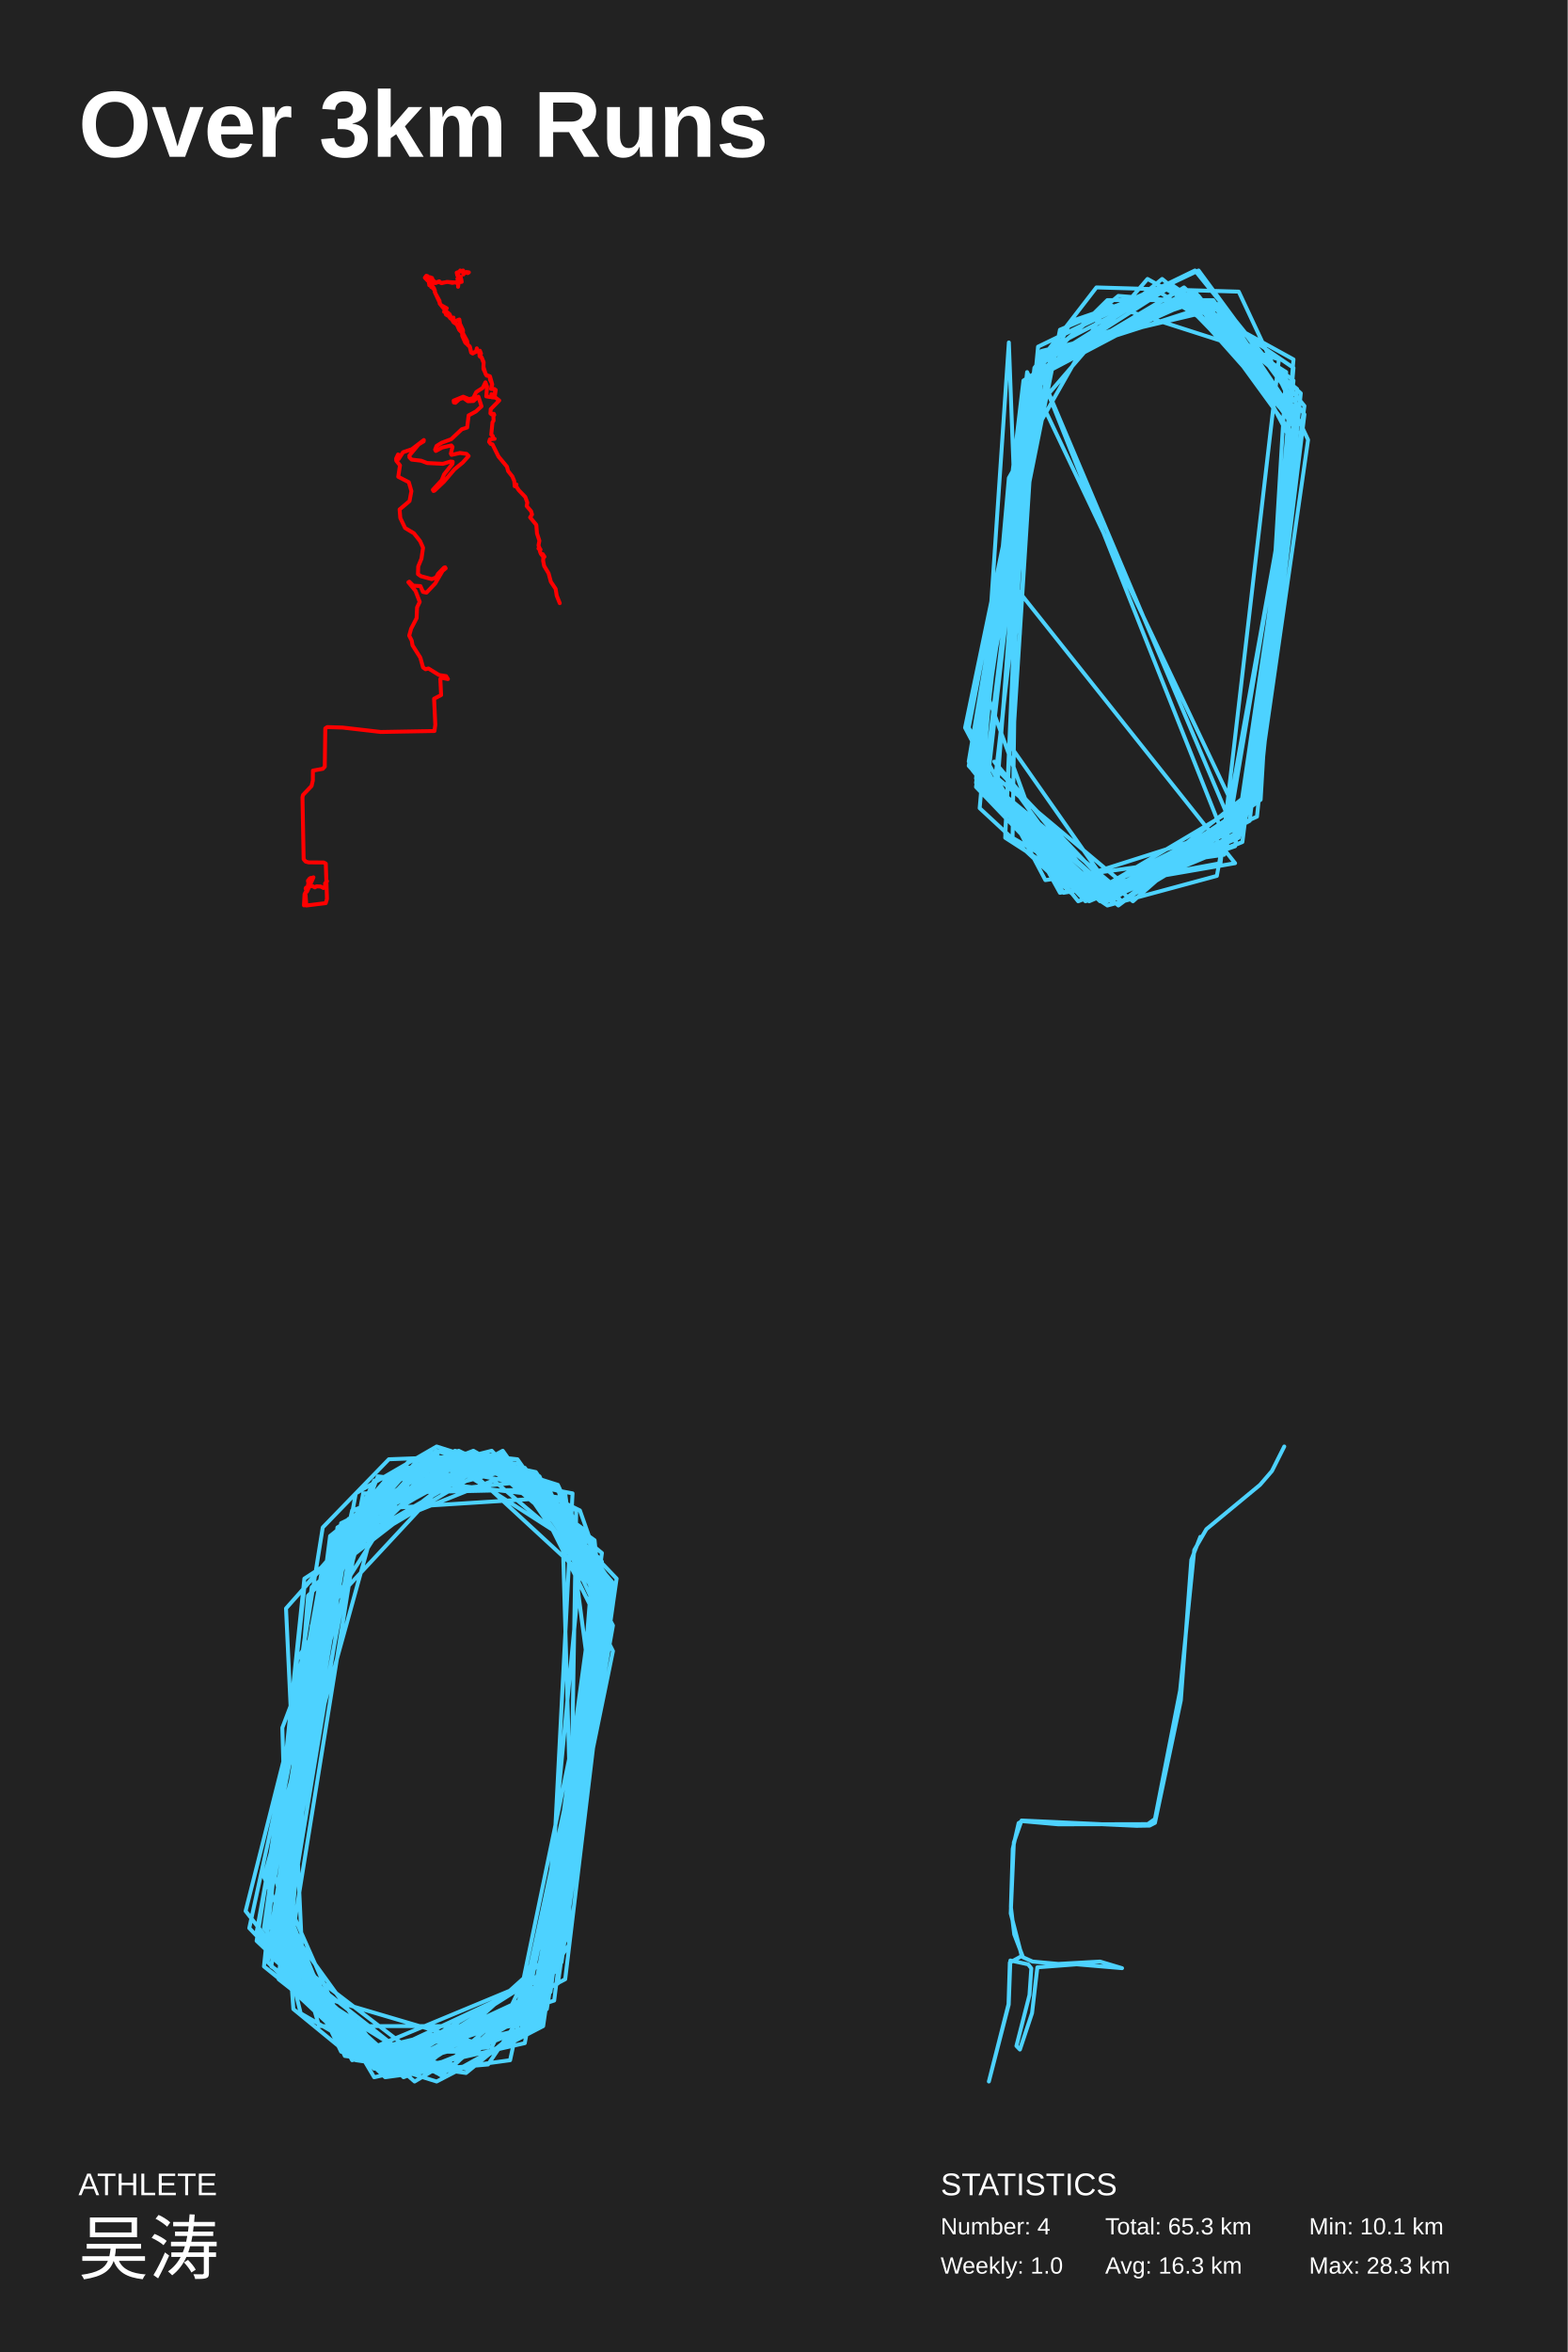
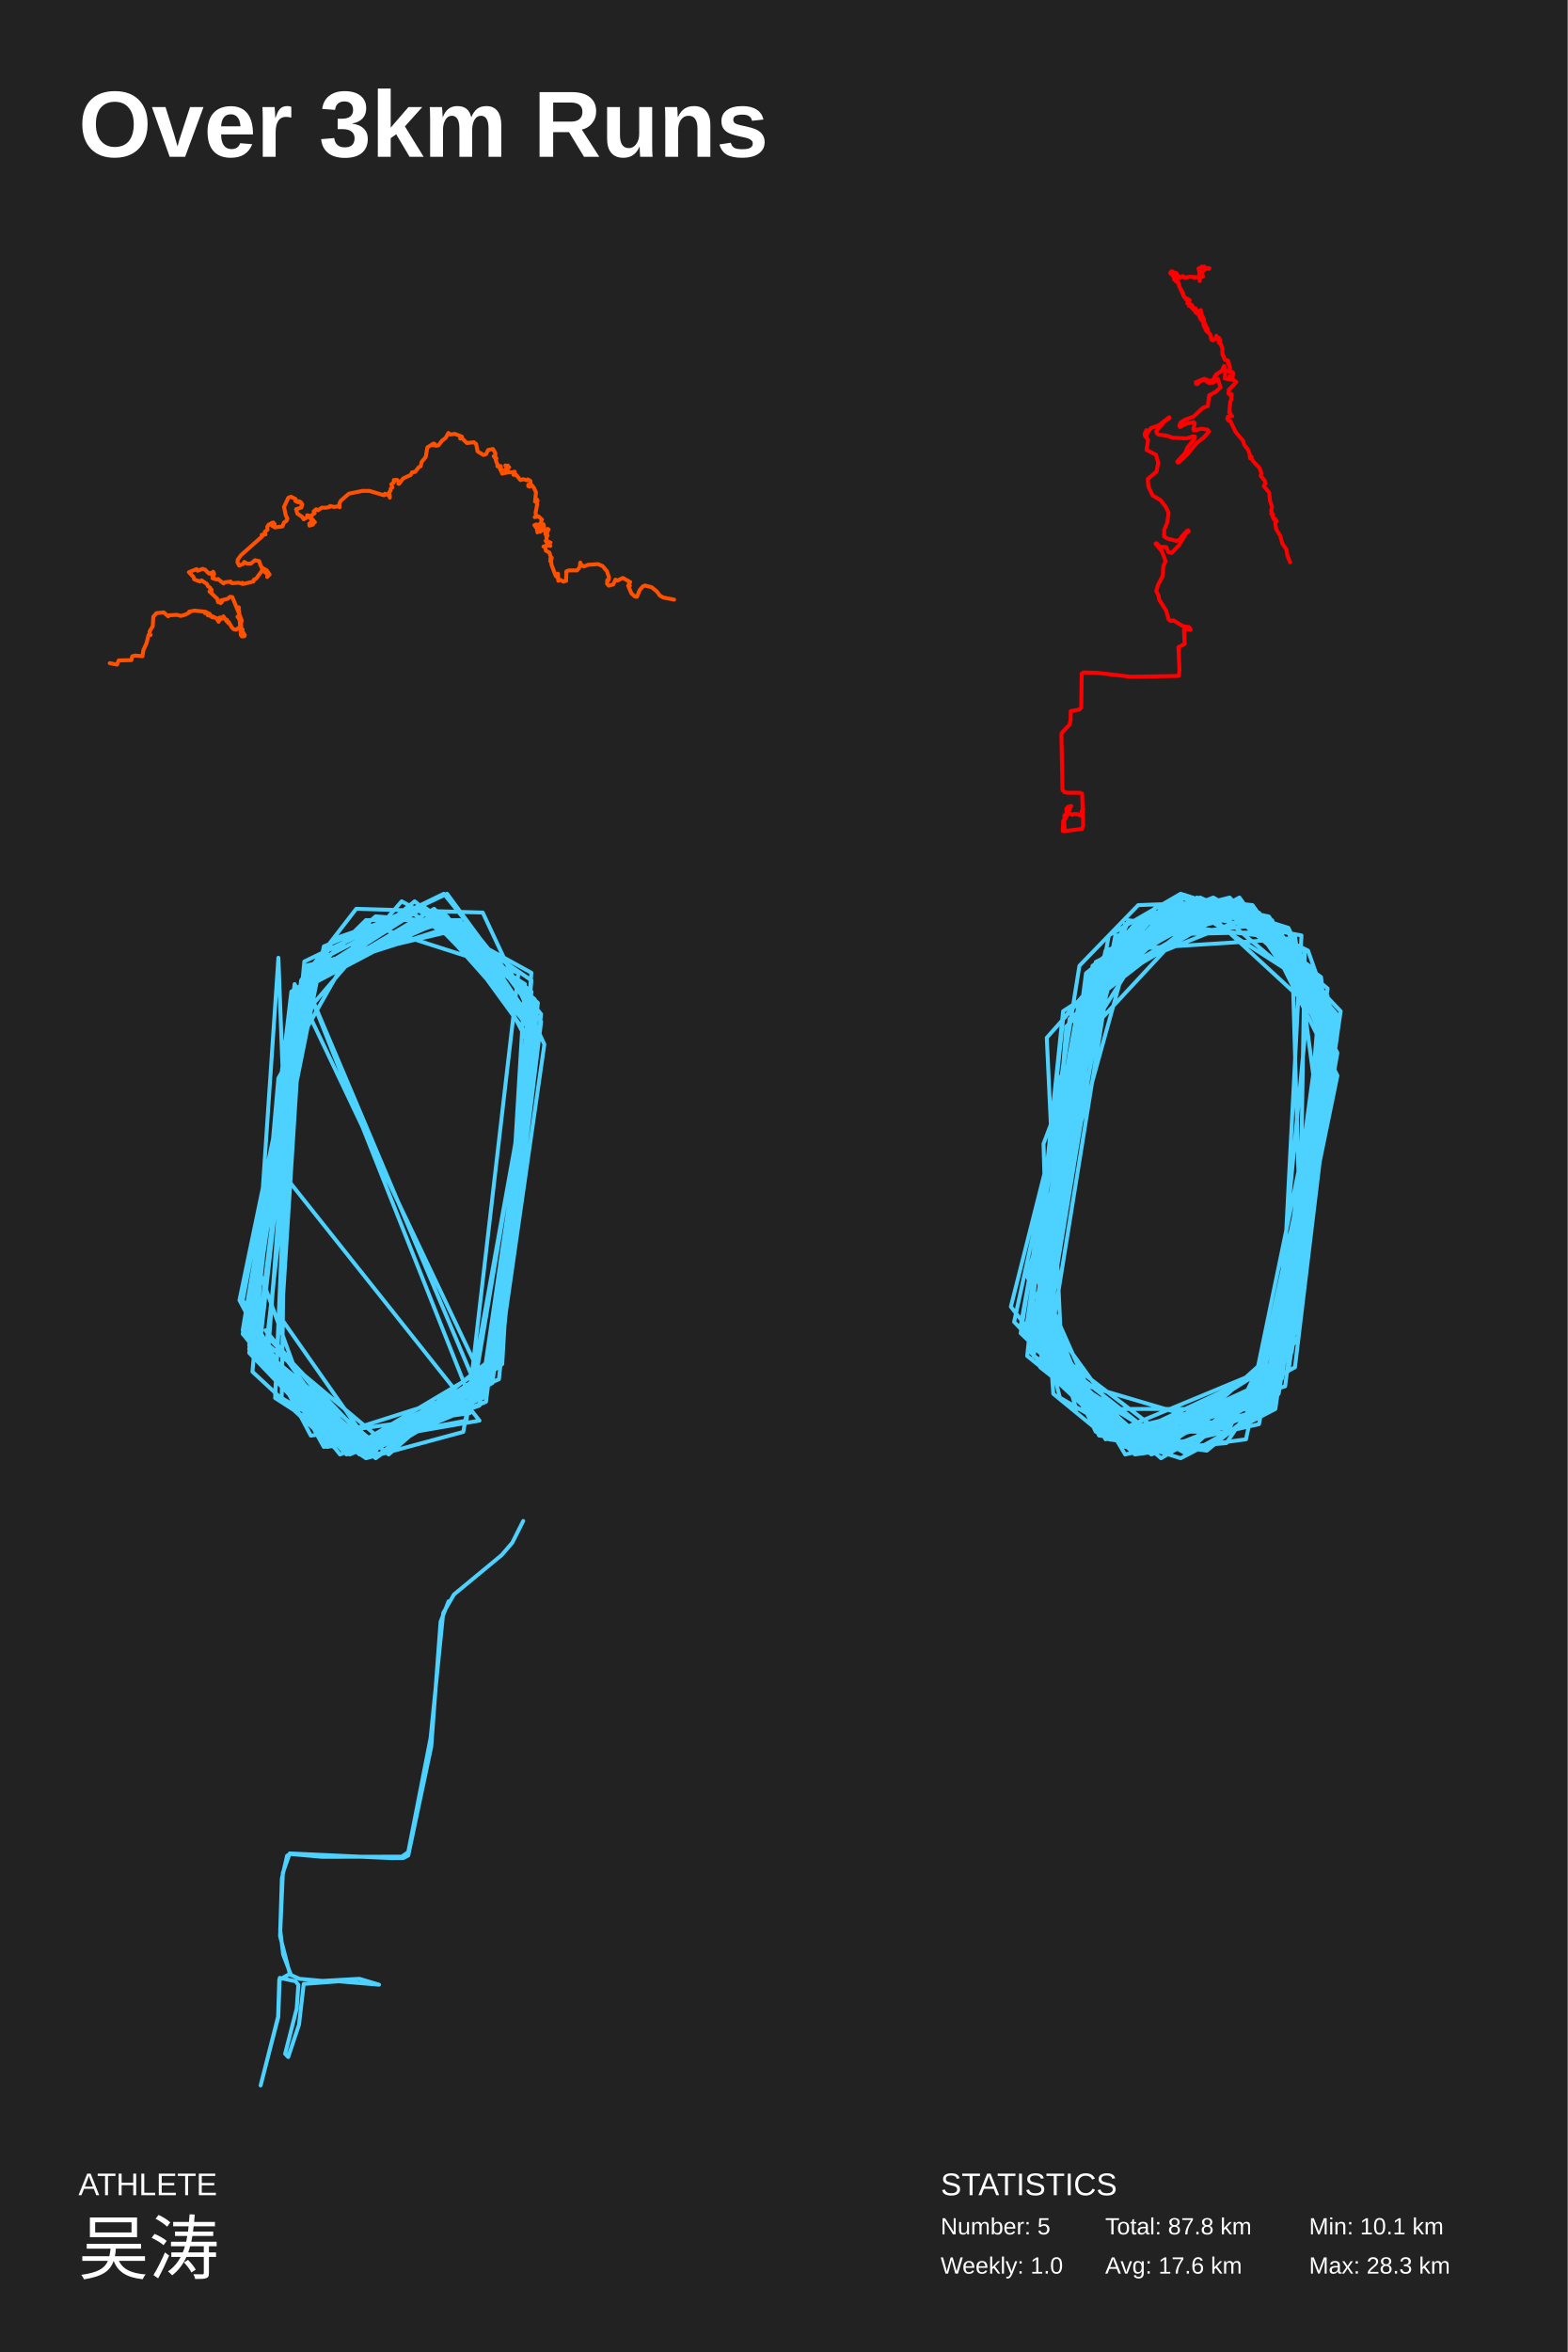
<svg xmlns="http://www.w3.org/2000/svg" baseProfile="full" height="300mm" version="1.1" viewBox="0,0,200,300" width="200mm">
  <defs />
  <rect fill="#222222" height="300" width="200" x="0" y="0" />
  <text fill="#FFFFFF" style="font-size:12px; font-family:Arial; font-weight:bold;" x="10" y="20">Over 3km Runs</text>
  <text fill="#FFFFFF" style="font-size:4px; font-family:Arial" x="10" y="280">ATHLETE</text>
  <text fill="#FFFFFF" style="font-size:9px; font-family:Arial" x="10" y="290">吴涛</text>
  <text fill="#FFFFFF" style="font-size:4px; font-family:Arial" x="120" y="280">STATISTICS</text>
-   <text fill="#FFFFFF" style="font-size:3px; font-family:Arial" x="120" y="285">Number: 4</text>
+   <text fill="#FFFFFF" style="font-size:3px; font-family:Arial" x="120" y="285">Number: 5</text>
  <text fill="#FFFFFF" style="font-size:3px; font-family:Arial" x="120" y="290">Weekly: 1.0</text>
-   <text fill="#FFFFFF" style="font-size:3px; font-family:Arial" x="141" y="285">Total: 65.3 km</text>
-   <text fill="#FFFFFF" style="font-size:3px; font-family:Arial" x="141" y="290">Avg: 16.3 km</text>
+   <text fill="#FFFFFF" style="font-size:3px; font-family:Arial" x="141" y="285">Total: 87.8 km</text>
+   <text fill="#FFFFFF" style="font-size:3px; font-family:Arial" x="141" y="290">Avg: 17.6 km</text>
  <text fill="#FFFFFF" style="font-size:3px; font-family:Arial" x="167" y="285">Min: 10.1 km</text>
  <text fill="#FFFFFF" style="font-size:3px; font-family:Arial" x="167" y="290">Max: 28.3 km</text>
-   <polyline fill="none" points="71.411,76.936 71.025,75.978 70.885,75.112 70.277,74.205 69.989,73.135 69.422,72.187 69.29,71.535 69.315,71.148 69.463,71.015 69.241,70.679 69.216,70.913 68.994,70.628 68.863,70.271 68.961,70.098 68.698,69.965 68.846,69.925 68.698,69.578 68.813,68.967 68.509,68.049 68.419,66.949 67.629,65.991 67.876,65.624 67.753,65.206 67.193,64.543 67.276,64.105 67.013,63.391 66.19,62.535 65.853,62.026 65.886,61.801 65.664,62.015 65.607,61.363 65.36,60.762 64.825,60.089 64.669,59.518 63.592,58.224 62.827,56.674 62.589,56.613 62.4,56.358 62.499,56.032 63.099,55.971 62.893,55.91 62.86,55.604 62.671,55.441 62.827,53.861 62.967,53.657 62.934,52.78 63.058,52.923 63,52.78 62.704,52.851 62.564,52.729 62.605,52.189 63.691,51.078 63.107,50.629 63.239,49.742 62.663,49.538 62.803,49.059 62.515,48.019 62.079,47.907 61.948,47.693 61.676,46.796 61.701,46.205 61.446,45.573 61.167,45.369 61.298,45.297 61.142,45.114 61.224,44.737 60.92,44.716 60.303,45.042 60.106,44.971 59.917,44.176 59.358,43.707 58.971,42.84 58.955,42.453 58.585,42.076 58.281,41.382 57.861,41.107 57.508,40.485 56.891,40.118 56.735,39.506 56.094,38.721 56.077,38.385 55.551,37.426 55.354,36.723 55.173,36.57 55.008,36.611 55.156,36.172 54.926,36.407 55.025,36.06 54.762,36.376 54.844,36.04 54.72,36.152 54.729,35.713 54.589,35.826 54.202,35.428 54.392,35.173 54.572,35.234 54.655,35.499 54.885,35.367 55.132,35.469 54.663,35.469 54.704,35.367 54.671,35.458 55.107,35.581 55.559,36.07 55.469,35.938 55.584,36.05 56.036,35.877 56.266,36.091 57.105,35.958 57.697,36.08 58.198,35.999 58.453,36.295 58.437,36.58 58.511,36.05 58.355,35.55 58.503,35.571 58.478,35.724 58.577,35.673 58.429,35.775 58.601,35.989 58.864,35.907 58.873,35.754 58.766,35.306 58.346,35.142 58.264,34.775 59.086,34.5 59.128,35.01 59.037,34.633 58.708,34.5 59.317,34.826 59.489,34.694 59.818,34.735 59.678,34.836 58.823,34.582 58.527,34.694 58.396,35.142 58.782,35.377 58.906,35.948 58.231,36.04 57.023,35.958 56.324,36.121 55.978,35.948 55.551,36.111 54.959,35.591 54.63,35.489 54.466,35.204 54.367,35.356 54.91,36.335 55.156,36.244 55.181,36.702 55.477,37.039 55.452,37.222 56.233,38.895 56.998,39.323 56.653,39.771 57.047,39.812 57.352,40.067 57.458,40.291 57.36,40.485 57.491,40.638 57.853,40.505 57.796,40.873 57.935,41.005 58.601,40.75 58.684,41.301 59.07,42.127 59.054,42.494 59.588,43.483 59.687,44.013 59.95,44.237 60.131,44.991 60.303,45.093 60.723,44.869 60.83,44.431 60.83,44.818 61.249,44.798 61.364,45.104 61.224,45.481 61.421,45.552 61.693,46.276 61.676,47.061 62.046,47.846 62.499,47.989 62.507,48.407 62.77,48.937 62.647,49.61 63.082,49.62 63.189,49.773 63.025,50.711 62.696,50.272 63,50.537 62.712,50.649 62.967,50.7 62.745,50.68 62.671,50.527 62.515,50.639 62.038,50.558 62.137,49.324 61.931,48.764 61.594,49.467 60.756,50.007 60.377,50.772 59.859,50.915 59.095,50.599 57.878,51.098 57.902,51.333 58.092,51.373 58.61,50.915 59.103,50.751 59.703,51.18 60.394,51.149 61.035,50.599 61.43,51.832 60.714,52.484 59.785,52.984 59.596,54.533 58.914,54.748 57.565,56.022 56.357,56.47 55.699,56.878 55.51,57.347 55.6,57.52 56.406,57.082 57.574,56.817 57.73,57 57.516,57.857 57.606,58.02 58.692,57.775 59.53,57.897 59.785,58.162 59.045,58.988 57.976,59.865 56.636,61.445 55.436,62.576 55.304,62.627 55.222,62.474 56.357,61.241 56.653,60.507 57.722,59.161 57.754,58.896 57.475,58.866 56.505,59.161 54.498,59.059 53.726,58.764 52.509,58.621 52.237,58.336 52.229,58.101 53.413,56.684 54.046,56.297 54.071,56.124 52.55,57.296 51.415,57.683 50.856,58.55 50.757,58.417 50.897,58.05 50.782,57.969 50.535,58.489 50.552,58.764 51.029,59.355 50.807,60.813 52.155,61.506 52.484,62.637 52.246,63.911 50.979,64.981 51.07,66.072 51.678,67.346 52.805,68.019 53.594,69.018 53.972,69.864 53.767,71.26 53.356,72.248 53.323,73.227 53.693,73.492 55.082,73.869 55.633,73.655 55.88,73.196 56.636,72.411 56.784,72.361 56.858,72.493 56.464,72.809 55.518,74.429 54.408,75.591 53.964,75.499 53.635,74.756 52.731,74.705 52.221,74.195 52.098,74.266 53.002,75.357 53.545,76.773 53.208,77.477 53.15,78.842 52.451,80.187 52.204,81.074 52.525,81.716 52.632,82.317 53.627,83.886 53.972,85.13 54.293,85.364 54.655,85.262 56.011,86.098 56.908,86.24 57.146,86.617 56.39,86.464 56.176,86.607 56.274,88.655 55.378,89.124 55.534,92.435 55.428,93.24 48.57,93.363 43.719,92.802 41.746,92.741 41.499,92.904 41.433,97.784 41.179,98.06 39.921,98.294 39.912,99.547 39.748,100.25 38.654,101.401 38.589,101.697 38.737,109.592 38.991,109.897 39.378,109.999 41.302,110.01 41.565,110.162 41.713,114.655 41.557,115.194 39.074,115.5 38.967,115.368 38.983,114.135 39.074,115.439 38.778,115.48 38.852,114.064 39.057,113.666 39.156,113.738 39.945,112.006 39.723,112.139 39.6,111.996 39.937,111.955 39.485,112.077 39.534,112.189 39.986,111.904 39.518,112.077 39.551,112.251 39.296,112.312 39.296,112.444 39.542,112.24 39.444,112.118 39.205,113.361 38.991,113.351 39.041,113.218 39.164,113.269 39.427,113.035 39.904,113.035 40.175,113.188 40.373,113.055 40.915,113.076 41.269,113.269 41.475,113.076 41.475,112.678 41.721,112.393" stroke="#ff0000" stroke-linecap="round" stroke-linejoin="round" stroke-width="0.5" />
-   <polyline fill="none" points="126.844,97.14 138.948,113.88 160.363,104.16 165.949,50.16 151.052,36.66 131.5,48.54 127.31,98.22 142.207,113.88 160.363,102 166.414,52.86 152.914,34.5 132.431,44.22 127.31,97.68 140.345,113.34 159.431,103.62 166.414,51.78 152.449,34.5 132.431,44.22 129.172,95.52 141.276,112.8 160.363,101.46 166.88,56.1 158.035,37.2 139.879,36.66 131.965,46.92 130.103,80.94 128.706,43.68 124.982,98.76 144.534,114.96 159.897,101.46 165.483,49.62 148.259,35.58 131.034,49.62 127.31,99.3 144.069,113.34 160.363,100.38 165.018,45.84 146.397,35.58 131.034,53.4 128.241,106.32 143.138,114.96 157.569,106.32 132.896,48 126.844,100.38 143.138,114.96 160.363,102 165.018,46.92 149.19,36.12 135.224,42.06 125.913,88.5 134.758,112.8 158.5,105.24 165.483,53.4 155.707,38.82 142.672,37.74 132.431,46.38 125.913,98.76 139.879,114.42 158.5,105.24 131.034,47.46 124.982,99.84 141.741,114.96 159.431,102.54 165.018,48.54 149.19,36.12 131.965,46.92 125.913,100.38 143.138,114.96 159.431,103.08 165.483,53.4 149.19,36.66 136.62,40.98 130.569,53.4 128.241,106.86 140.81,114.96 156.638,107.94 132.431,46.92 124.517,99.84 141.276,114.96 158.966,104.16 165.483,52.32 149.19,36.66 130.569,48.54 124.517,99.3 142.672,115.5 160.828,102 164.087,47.46 147.793,37.2 134.293,44.22 124.051,96.06 135.689,113.88 157.569,110.1 129.637,75 129.172,107.4 141.276,115.5 155.242,111.72 165.483,55.02 153.38,38.28 132.431,45.3 124.517,98.22 140.345,114.96 159.431,104.7 165.483,54.48 150.121,37.2 131.965,48 125.448,100.92 140.345,114.96 158.5,107.4 165.018,53.94 151.983,37.74 131.5,48.54 124.517,100.38 138.483,114.96 158.5,106.32 165.483,53.94 154.776,38.28 141.276,38.28 131.965,47.46 124.051,98.22 138.483,114.96 158.5,107.4 165.018,55.56 152.449,38.28 131.965,47.46 123.586,97.14 138.948,114.96 158.5,104.16 165.483,53.94 152.449,37.2 131.5,48 124.051,98.22 137.551,114.96 158.035,106.86 165.483,53.94 152.914,37.74 131.5,48 124.051,97.68 138.483,114.96 158.035,106.32 165.483,52.32 150.586,37.74 131.965,47.46 124.517,99.3 138.948,114.96 158.035,106.86 165.483,57.72 155.707,38.82 133.362,45.3 123.586,97.68 138.948,114.42 157.569,107.94 165.483,53.94 154.776,38.82 132.896,45.84 123.12,92.82 133.362,112.26 156.173,109.02 165.018,56.64 155.707,39.36 132.896,44.76 123.586,92.82 135.224,113.88 155.707,110.1 163.156,45.84 141.276,38.82 128.706,60.96 124.982,103.08 136.62,113.88" stroke="#4dd2ff" stroke-linecap="round" stroke-linejoin="round" stroke-width="0.5" />
-   <polyline fill="none" points="36.957,253.54 49.142,264.956 65.076,262.782 77.73,204.071 67.888,187.762 56.64,186.675 41.643,199.178 34.613,250.822 55.703,264.413 71.169,250.822 77.73,205.701 65.076,187.218 53.828,186.675 41.643,199.722 36.488,252.453 56.64,264.956 67.419,258.977 77.73,207.876 70.7,191.024 44.924,192.654 34.145,240.493 43.987,262.238 59.452,264.413 68.825,256.802 76.792,198.091 62.264,186.131 44.455,193.742 34.145,249.191 52.891,265.5 69.294,255.715 77.261,204.614 69.763,189.393 58.046,186.131 42.581,197.003 34.613,245.93 47.736,263.869 69.763,256.258 77.73,207.332 68.825,188.305 52.422,186.131 43.987,194.829 35.082,248.648 51.485,264.956 66.482,258.977 77.261,207.876 71.169,189.936 61.796,186.131 45.861,193.742 36.488,251.909 49.142,263.869 68.825,258.433 77.73,201.896 66.951,187.218 42.581,197.003 36.019,246.473 47.736,263.326 68.357,258.433 77.261,200.809 68.357,187.762 49.61,188.305 42.581,196.46 36.488,244.842 44.455,262.238 68.825,256.802 77.261,200.809 62.264,185.587 43.049,197.003 36.488,245.386 48.673,262.238 70.7,255.171 77.261,203.527 58.984,186.675 43.518,194.285 36.019,246.473 44.924,262.782 68.357,257.346 76.324,198.634 60.858,185.587 45.393,193.198 36.488,247.017 43.518,261.695 55.703,265.5 69.294,258.433 77.261,204.071 64.139,186.131 44.924,192.654 36.488,243.212 43.518,260.607 59.452,263.869 68.357,257.889 76.324,201.896 66.013,187.218 44.924,192.654 35.082,246.473 45.861,262.782 69.763,254.628 77.261,201.352 68.357,187.762 58.046,185.587 43.049,194.829 36.019,251.909 47.736,263.869 68.825,254.084 74.449,195.373 63.201,186.131 52.422,186.131 41.175,200.265 35.551,239.95 36.488,252.453 49.142,262.782 69.763,254.084 73.043,190.48 52.891,186.675 36.488,205.158 38.831,255.171 53.36,264.413 72.106,247.561 76.792,199.178 54.766,185.044 37.894,211.681 36.957,253.54 62.733,261.151 73.043,239.406 71.637,191.024 48.204,188.305 36.019,220.379 36.957,253.54 50.079,264.413 62.264,263.326 72.575,248.104 73.512,192.654 60.39,185.044 49.142,189.393 36.019,236.688 37.425,256.258 45.393,262.782 56.64,264.413 69.763,253.54 76.792,206.789 71.169,189.936 46.33,190.48 36.488,242.124 45.393,262.238 67.888,257.889 76.324,205.701 67.888,187.762 58.046,185.044 43.518,194.829 36.488,245.93 47.736,264.956 66.951,260.607 75.387,215.487 72.106,190.48 55.703,185.044 42.112,195.916 35.551,247.017 45.393,262.782 69.294,255.171 76.792,200.265 62.733,185.044 47.736,188.849 41.175,202.983 36.488,251.909 52.422,264.413 70.231,252.997 77.73,204.071 64.139,185.044 42.112,197.003 35.082,239.406 40.706,258.433 65.545,258.433 77.261,201.896 66.013,186.131 56.172,185.044 43.518,197.003 35.551,245.386 46.33,262.782 67.888,257.346 77.73,203.527 71.169,189.393 55.703,184.5 45.393,190.48 34.613,248.648 51.485,263.869 69.763,253.54 77.261,200.809 60.39,186.675 43.518,194.829 34.145,250.279 47.267,262.782 69.763,254.628 78.198,207.332 68.357,188.849 47.267,191.024 33.676,239.406 43.987,262.238 68.825,256.258 78.198,210.594 66.013,186.131 51.954,187.218 38.831,202.44 33.676,250.822 49.142,263.326 71.637,250.279 78.198,204.614 73.981,192.654 58.515,185.044 39.3,203.527 35.551,249.735 49.142,264.413 71.169,252.997 78.667,201.352 64.139,186.131 41.175,199.722 32.739,246.473 53.36,262.238 72.106,252.453 78.198,201.896 64.139,185.587 49.61,186.131 41.175,194.829 32.739,247.561 47.736,261.695 66.482,257.346 77.261,210.594 75.855,196.46 60.858,186.131 39.769,202.44 33.676,245.93 46.33,261.695 71.169,251.366 77.261,202.44 65.076,186.675 56.172,186.131 42.581,199.178 31.333,243.755 44.924,261.151 57.109,263.869 70.231,254.084 77.261,201.352 66.013,186.675 50.548,187.762 42.112,198.634 31.802,245.93 46.799,261.695 60.858,261.695 70.231,252.453 77.261,206.245 74.918,195.373 60.39,185.044 41.643,199.178 34.613,248.648 50.548,261.151 70.231,251.909 77.73,204.614 69.763,189.936 58.984,186.675 39.769,207.332 35.551,252.453 50.079,263.869 71.637,250.279 75.855,196.46 62.264,186.675 43.518,197.547 35.551,245.386 38.363,256.802 51.485,264.413 68.357,254.628 76.792,207.332 75.387,196.46 62.264,185.587 42.581,195.916 32.739,246.473 47.267,262.782 58.046,263.326 70.7,251.366 76.324,199.178 62.264,186.131 38.831,201.352 33.676,250.822 48.673,262.238 62.264,261.151" stroke="#4dd2ff" stroke-linecap="round" stroke-linejoin="round" stroke-width="0.5" />
-   <polyline fill="none" points="163.843,184.5 162.273,187.626 160.75,189.393 153.906,195.048 152.359,197.712 150.555,215.625 147.344,232.016 146.43,232.668 135.016,232.695 130.399,232.288 129.953,232.532 129.203,235.821 128.969,243.241 129.391,246.72 130.516,249.655 131.735,250.199 135.016,250.498 140.336,250.199 143.148,251.041 137.359,250.552 132.344,250.933 131.664,256.776 130.117,261.423 129.672,260.961 131.336,254.466 131.571,251.069 131.172,250.552 128.899,250.063 128.688,255.689 126.157,265.5 128.664,255.635 128.828,250.335 130.352,249.492 128.946,244.056 129.344,235.006 130.328,232.206 145,232.886 146.664,232.858 147.344,232.505 150.648,216.876 151.984,198.962 153.133,196.026" stroke="#4dd2ff" stroke-linecap="round" stroke-linejoin="round" stroke-width="0.5" />
+   <polyline fill="none" points="14.0,84.589 14.927,84.774 15.14,84.238 16.764,84.199 16.867,83.722 17.223,83.615 18.173,83.703 18.292,82.933 18.696,82.037 18.934,81.053 19.084,80.819 19.219,80.995 19.084,80.878 19.084,80.537 19.488,79.875 19.559,78.657 19.963,78.209 20.89,78.111 21.468,78.618 21.388,78.569 21.579,78.482 22.545,78.423 23.083,78.56 23.653,78.394 24.144,78.131 24.136,78.014 24.778,77.887 26.243,78.033 26.37,78.17 26.148,78.209 26.441,78.15 26.734,78.287 26.829,78.423 26.496,78.472 27.177,78.637 27.019,78.706 27.13,78.754 27.359,78.725 27.7,78.978 28.056,78.754 28.302,78.871 28.191,78.939 28.191,78.813 27.882,79.31 27.605,78.842 27.827,79.105 28.136,78.9 28.421,78.9 28.5,78.618 28.959,79.3 28.951,79.047 29.173,79.524 29.197,79.358 29.553,80.001 29.799,80.254 30.123,80.323 30.377,80.118 30.606,80.147 30.638,80.001 30.464,77.459 30.733,81.014 30.868,81.18 31.161,81.16 31.232,81.024 30.907,80.459 30.947,80.274 30.749,80.147 30.78,79.758 30.63,79.456 30.796,79.368 30.297,78.657 30.836,79.193 30.788,78.988 29.648,76.163 29.355,76.114 29.062,76.368 28.191,76.582 28.333,76.748 28.159,76.933 28.104,76.816 27.827,76.816 27.716,76.377 26.726,75.433 26.845,75.403 26.734,75.462 26.979,75.627 26.979,75.199 26.884,75.267 26.797,74.945 26.528,74.78 26.401,74.488 25.704,74.02 25.506,74.176 24.786,73.903 24.667,73.572 24.097,72.987 25.087,72.588 25.205,72.802 25.847,72.559 26.156,72.656 26.663,73.163 26.861,73.085 26.868,73.192 27.193,72.929 27.32,73.221 27.059,73.377 27.241,73.426 27.106,73.747 27.66,73.923 27.819,73.854 28.516,74.429 28.65,74.283 29.426,74.176 29.363,74.254 29.616,74.39 30.48,74.332 30.947,74.488 30.915,74.332 31.105,74.468 32.333,74.166 32.388,73.932 32.681,73.806 33.465,72.744 33.386,72.383 34.035,72.754 34.392,73.289 34.17,73.319 34.083,73.591 34.257,73.397 33.774,72.948 33.227,72.091 33.069,71.575 32.523,71.458 32.008,71.887 31.517,71.896 31.161,71.672 31.026,71.935 30.511,72.14 30.297,71.731 30.329,71.38 30.733,70.825 33.465,68.399 33.386,68.214 33.869,68.165 33.774,67.834 34.13,67.561 34.091,67.2 34.281,66.908 34.867,66.645 34.724,66.713 34.867,66.752 34.605,66.782 34.74,66.83 34.661,67.006 34.78,67.113 34.692,66.84 34.613,66.889 34.764,66.84 34.621,66.967 34.566,66.85 34.685,66.684 35.033,66.84 34.946,67.093 35.041,67.278 36.039,67.142 36.229,66.645 36.546,66.441 36.664,66.129 36.458,65.739 36.237,64.658 36.783,63.488 37.132,63.362 37.702,63.644 37.694,63.868 38.026,64.063 38.153,63.956 38.383,64.054 38.565,64.336 38.462,64.463 38.557,64.385 38.304,64.005 38.034,64.063 37.686,63.907 38.185,63.946 38.541,64.317 38.462,64.726 37.773,64.95 37.931,65.505 38.557,65.934 38.739,66.236 39.183,66.002 39.183,65.729 39.404,65.759 39.856,66.557 39.46,66.782 39.484,67.045 39.927,66.908 39.856,66.801 40.172,66.616 39.674,66.022 39.745,65.739 40.149,65.447 40.014,65.232 40.331,64.96 40.568,65.086 41.051,64.755 41.59,64.765 42.081,64.648 42.097,64.541 42.596,64.658 43.166,64.58 43.332,64.697 43.293,64.258 43.467,63.878 44.504,62.972 46.238,62.612 47.149,62.621 49.002,63.177 49.105,62.972 49.659,63.225 49.731,63.479 49.723,63.108 49.58,62.904 49.85,62.534 49.834,62.339 50.055,62.173 49.921,61.774 50.253,61.52 50.238,61.228 50.665,61.209 50.871,61.462 50.824,61.705 50.919,61.705 51.425,61.033 52.399,60.575 52.566,60.244 52.954,60.195 53.405,59.611 53.674,59.464 53.793,58.919 54.308,58.295 54.522,57.067 55.298,56.58 55.306,56.804 55.242,56.707 55.322,56.765 55.417,56.6 55.615,56.863 55.939,56.804 56.399,56.2 56.85,55.859 57.206,55.226 57.436,55.421 58.03,55.343 58.933,55.694 58.703,55.937 58.909,55.879 59.574,56.512 60.453,56.405 60.754,56.658 60.92,57.564 61.673,58.032 62.005,57.935 62.267,57.399 62.892,57.272 63.193,57.779 63.185,58.285 62.987,58.188 63.217,58.49 63.336,58.471 63.233,58.48 63.249,58.675 63.51,59.386 63.597,59.494 63.629,59.396 63.534,59.318 63.447,59.474 63.637,59.464 63.961,60.166 63.882,59.455 63.93,59.854 64.072,59.961 63.961,59.952 64.531,60.059 64.555,60.302 64.056,60.41 64.674,59.708 64.785,59.377 64.801,59.805 64.674,59.581 64.959,59.601 64.468,59.367 64.682,59.542 64.658,59.698 64.753,59.62 64.595,59.679 64.737,59.922 64.642,60.127 64.785,60.263 65.22,60.224 65.688,60.419 65.664,60.166 65.521,60.185 65.513,60.565 65.862,60.575 66.4,61.238 66.741,61.121 67.248,61.267 67.319,61.15 67.659,61.335 67.739,61.968 67.398,61.822 67.398,62.007 67.572,62.076 67.58,61.91 67.873,61.92 68.103,62.212 68.38,62.787 68.261,63.976 68.428,64.005 68.388,63.898 68.451,64.024 68.309,63.985 68.436,64.063 68.594,63.888 68.499,63.703 68.38,63.907 68.507,63.917 68.404,63.966 68.538,64.297 68.325,65.437 68.451,65.914 68.214,65.963 68.681,65.856 69.148,66.285 68.942,66.791 68.317,67.21 68.459,66.898 68.174,66.986 68.404,66.898 68.626,67.006 68.341,67.113 68.491,67.356 68.705,67.278 68.491,67.58 68.792,67.327 68.554,67.902 68.681,67.756 68.903,67.814 68.816,67.551 68.966,67.522 68.958,67.395 68.879,67.561 69.037,67.502 68.974,67.434 69.077,67.707 69.188,67.502 69.029,67.6 68.903,67.278 68.942,67.814 69.346,66.869 69.513,67.785 69.996,67.541 69.877,67.464 69.869,67.834 69.576,68.145 69.79,68.058 69.79,67.804 69.695,67.853 69.861,68.321 69.703,68.331 69.734,68.788 69.687,69.071 69.615,68.983 70.225,69.198 70.091,69.441 69.782,69.373 70.209,69.636 69.813,69.568 69.338,69.714 69.584,69.87 69.639,70.24 70.091,70.484 70.352,71.37 70.384,71.156 70.352,71.341 70.257,71.146 70.36,71.107 70.233,71.166 70.201,71.575 70.289,71.516 70.368,72.072 70.89,73.435 71.041,73.601 71.176,73.172 71.223,74.078 71.476,73.962 71.904,74.195 72.134,74.039 72.221,74.108 72.253,72.88 72.577,72.754 73.623,72.754 73.963,72.344 74.034,71.75 74.121,72.023 74.502,72.257 75.016,72.042 76.291,71.955 76.869,72.198 77.432,72.851 77.709,73.708 77.598,74.059 77.479,73.981 77.44,74.449 77.669,74.702 78.239,74.546 78.516,73.932 78.77,74.059 79.459,73.718 80.401,74.244 80.227,74.488 80.354,74.712 80.14,74.712 80.552,75.686 80.987,76.085 81.256,76.124 81.621,75.247 82.001,74.809 82.278,74.682 83.141,74.906 83.791,75.433 84.179,75.959 84.582,76.202 86.0,76.485" stroke="#ff5100" stroke-linecap="round" stroke-linejoin="round" stroke-width="0.5" />
+   <polyline fill="none" points="164.588,71.721 164.244,70.87 164.12,70.1 163.579,69.293 163.324,68.342 162.819,67.5 162.702,66.92 162.724,66.576 162.856,66.458 162.658,66.159 162.637,66.367 162.439,66.114 162.322,65.797 162.41,65.643 162.176,65.525 162.308,65.489 162.176,65.181 162.278,64.637 162.008,63.822 161.928,62.843 161.226,61.992 161.445,61.665 161.336,61.294 160.839,60.705 160.912,60.315 160.678,59.681 159.947,58.92 159.647,58.467 159.677,58.268 159.479,58.458 159.428,57.878 159.209,57.344 158.734,56.746 158.595,56.238 157.637,55.088 156.958,53.71 156.746,53.656 156.578,53.429 156.665,53.139 157.199,53.085 157.016,53.031 156.987,52.759 156.819,52.614 156.958,51.209 157.082,51.028 157.053,50.249 157.162,50.376 157.111,50.249 156.848,50.312 156.724,50.204 156.76,49.723 157.725,48.736 157.206,48.337 157.323,47.549 156.812,47.367 156.936,46.941 156.68,46.017 156.293,45.917 156.176,45.727 155.935,44.93 155.956,44.404 155.73,43.842 155.481,43.661 155.598,43.598 155.46,43.434 155.533,43.099 155.262,43.081 154.714,43.371 154.539,43.308 154.371,42.601 153.874,42.184 153.53,41.414 153.515,41.069 153.187,40.734 152.916,40.118 152.543,39.873 152.229,39.32 151.681,38.994 151.542,38.45 150.972,37.752 150.957,37.453 150.49,36.601 150.314,35.976 150.153,35.84 150.007,35.876 150.139,35.486 149.934,35.695 150.022,35.387 149.788,35.668 149.861,35.369 149.752,35.468 149.759,35.079 149.635,35.178 149.291,34.825 149.459,34.598 149.62,34.653 149.693,34.888 149.898,34.77 150.117,34.861 149.7,34.861 149.737,34.77 149.708,34.852 150.095,34.961 150.497,35.396 150.417,35.278 150.519,35.378 150.921,35.224 151.126,35.414 151.871,35.296 152.397,35.405 152.843,35.332 153.07,35.595 153.055,35.849 153.121,35.378 152.982,34.934 153.113,34.952 153.092,35.088 153.179,35.042 153.048,35.133 153.201,35.323 153.435,35.251 153.442,35.115 153.347,34.716 152.975,34.571 152.902,34.245 153.632,34.0 153.669,34.453 153.589,34.118 153.296,34.0 153.837,34.29 153.99,34.172 154.283,34.208 154.159,34.299 153.398,34.073 153.135,34.172 153.018,34.571 153.362,34.779 153.472,35.287 152.872,35.369 151.798,35.296 151.177,35.441 150.87,35.287 150.49,35.432 149.963,34.97 149.671,34.879 149.525,34.625 149.437,34.761 149.92,35.631 150.139,35.55 150.161,35.958 150.424,36.257 150.402,36.42 151.096,37.906 151.776,38.287 151.469,38.686 151.82,38.722 152.09,38.948 152.185,39.148 152.098,39.32 152.214,39.456 152.536,39.338 152.485,39.664 152.609,39.782 153.201,39.556 153.274,40.045 153.618,40.779 153.603,41.105 154.078,41.984 154.166,42.456 154.4,42.655 154.561,43.326 154.714,43.416 155.087,43.217 155.182,42.827 155.182,43.172 155.555,43.154 155.657,43.425 155.533,43.761 155.708,43.824 155.949,44.468 155.935,45.165 156.263,45.863 156.665,45.99 156.673,46.362 156.907,46.833 156.797,47.431 157.184,47.44 157.279,47.576 157.133,48.409 156.841,48.02 157.111,48.255 156.855,48.355 157.082,48.4 156.885,48.382 156.819,48.246 156.68,48.346 156.256,48.274 156.344,47.177 156.161,46.679 155.861,47.304 155.116,47.784 154.78,48.464 154.319,48.591 153.64,48.31 152.558,48.754 152.58,48.962 152.748,48.998 153.208,48.591 153.647,48.446 154.181,48.826 154.794,48.799 155.364,48.31 155.715,49.406 155.079,49.986 154.254,50.43 154.085,51.808 153.479,51.998 152.28,53.13 151.206,53.529 150.621,53.892 150.453,54.308 150.534,54.462 151.25,54.073 152.288,53.837 152.426,54 152.236,54.761 152.317,54.906 153.282,54.689 154.027,54.798 154.254,55.033 153.596,55.767 152.646,56.546 151.454,57.951 150.387,58.956 150.27,59.002 150.197,58.866 151.206,57.77 151.469,57.117 152.419,55.921 152.448,55.686 152.2,55.658 151.337,55.921 149.554,55.831 148.867,55.568 147.786,55.441 147.544,55.187 147.537,54.979 148.589,53.719 149.152,53.375 149.174,53.221 147.822,54.263 146.813,54.607 146.316,55.378 146.229,55.26 146.353,54.934 146.251,54.861 146.031,55.323 146.046,55.568 146.47,56.093 146.273,57.389 147.471,58.005 147.764,59.011 147.552,60.143 146.426,61.095 146.507,62.064 147.047,63.197 148.049,63.794 148.75,64.682 149.086,65.434 148.904,66.675 148.538,67.554 148.509,68.424 148.838,68.659 150.073,68.995 150.563,68.804 150.782,68.397 151.454,67.699 151.586,67.654 151.652,67.772 151.301,68.052 150.46,69.493 149.474,70.525 149.079,70.444 148.787,69.783 147.983,69.737 147.53,69.284 147.42,69.348 148.224,70.317 148.706,71.576 148.407,72.201 148.356,73.415 147.734,74.611 147.515,75.399 147.8,75.97 147.895,76.504 148.779,77.899 149.086,79.004 149.371,79.212 149.693,79.122 150.899,79.865 151.696,79.991 151.908,80.326 151.235,80.191 151.045,80.317 151.133,82.138 150.336,82.555 150.475,85.498 150.38,86.214 144.285,86.322 139.973,85.824 138.219,85.77 137.999,85.915 137.941,90.253 137.714,90.497 136.596,90.706 136.589,91.82 136.443,92.444 135.471,93.468 135.412,93.73 135.544,100.748 135.77,101.02 136.114,101.111 137.824,101.12 138.058,101.255 138.189,105.248 138.05,105.728 135.843,106.0 135.748,105.882 135.763,104.787 135.843,105.946 135.58,105.982 135.646,104.723 135.829,104.37 135.916,104.434 136.618,102.894 136.421,103.012 136.311,102.885 136.611,102.849 136.209,102.958 136.253,103.057 136.655,102.804 136.238,102.958 136.267,103.112 136.041,103.166 136.041,103.284 136.26,103.103 136.172,102.994 135.96,104.099 135.77,104.09 135.814,103.972 135.924,104.017 136.158,103.809 136.581,103.809 136.823,103.945 136.998,103.827 137.48,103.845 137.795,104.017 137.977,103.845 137.977,103.492 138.197,103.238" stroke="#ff0000" stroke-linecap="round" stroke-linejoin="round" stroke-width="0.5" />
+   <polyline fill="none" points="33.862,169.68 44.621,184.56 63.656,175.92 68.621,127.92 55.379,115.92 38,126.48 34.275,170.64 47.517,184.56 63.656,174 69.035,130.32 57.035,114.0 38.827,122.64 34.275,170.16 45.862,184.08 62.828,175.44 69.035,129.36 56.621,114.0 38.827,122.64 35.931,168.24 46.69,183.6 63.656,173.52 69.449,133.2 61.587,116.4 45.448,115.92 38.413,125.04 36.758,155.28 35.517,122.16 32.206,171.12 49.586,185.52 63.242,173.52 68.207,127.44 52.897,114.96 37.586,127.44 34.275,171.6 49.172,184.08 63.656,172.56 67.794,124.08 51.241,114.96 37.586,130.8 35.103,177.84 48.345,185.52 61.173,177.84 39.241,126 33.862,172.56 48.345,185.52 63.656,174 67.794,125.04 53.724,115.44 41.31,120.72 33.034,162 40.896,183.6 62,176.88 68.207,130.8 59.518,117.84 47.931,116.88 38.827,124.56 33.034,171.12 45.448,185.04 62,176.88 37.586,125.52 32.206,172.08 47.103,185.52 62.828,174.48 67.794,126.48 53.724,115.44 38.413,125.04 33.034,172.56 48.345,185.52 62.828,174.96 68.207,130.8 53.724,115.92 42.551,119.76 37.172,130.8 35.103,178.32 46.276,185.52 60.345,179.28 38.827,125.04 31.793,172.08 46.69,185.52 62.414,175.92 68.207,129.84 53.724,115.92 37.172,126.48 31.793,171.6 47.931,186.0 64.069,174 66.966,125.52 52.483,116.4 40.482,122.64 31.379,168.72 41.724,184.56 61.173,181.2 36.344,150 35.931,178.8 46.69,186.0 59.104,182.64 68.207,132.24 57.449,117.36 38.827,123.6 31.793,170.64 45.862,185.52 62.828,176.4 68.207,131.76 54.552,116.4 38.413,126 32.62,173.04 45.862,185.52 62,178.8 67.794,131.28 56.207,116.88 38,126.48 31.793,172.56 44.207,185.52 62,177.84 68.207,131.28 58.69,117.36 46.69,117.36 38.413,125.52 31.379,170.64 44.207,185.52 62,178.8 67.794,132.72 56.621,117.36 38.413,125.52 30.965,169.68 44.621,185.52 62,175.92 68.207,131.28 56.621,116.4 38,126 31.379,170.64 43.379,185.52 61.587,178.32 68.207,131.28 57.035,116.88 38,126 31.379,170.16 44.207,185.52 61.587,177.84 68.207,129.84 54.966,116.88 38.413,125.52 31.793,171.6 44.621,185.52 61.587,178.32 68.207,134.64 59.518,117.84 39.655,123.6 30.965,170.16 44.621,185.04 61.173,179.28 68.207,131.28 58.69,117.84 39.241,124.08 30.551,165.84 39.655,183.12 59.931,180.24 67.794,133.68 59.518,118.32 39.241,123.12 30.965,165.84 41.31,184.56 59.518,181.2 66.138,124.08 46.69,117.84 35.517,137.52 32.206,174.96 42.551,184.56" stroke="#4dd2ff" stroke-linecap="round" stroke-linejoin="round" stroke-width="0.5" />
+   <polyline fill="none" points="133.962,175.369 144.793,185.517 158.957,183.584 170.204,131.396 161.456,116.899 151.458,115.933 138.127,127.047 131.879,172.953 150.625,185.034 164.372,172.953 170.204,132.846 158.957,116.416 148.959,115.933 138.127,127.53 133.545,174.403 151.458,185.517 161.039,180.201 170.204,134.779 163.956,119.799 141.043,121.248 131.462,163.772 140.21,183.101 153.958,185.034 162.289,178.269 169.371,126.081 156.457,115.45 140.627,122.215 131.462,171.503 148.125,186.0 162.706,177.302 169.788,131.879 163.122,118.349 152.708,115.45 138.961,125.114 131.879,168.604 143.543,184.55 163.122,177.785 170.204,134.295 162.289,117.383 147.709,115.45 140.21,123.181 132.295,171.02 146.876,185.517 160.206,180.201 169.788,134.779 164.372,118.832 156.04,115.45 141.877,122.215 133.545,173.92 144.793,184.55 162.289,179.718 170.204,129.463 160.623,116.416 138.961,125.114 133.128,169.087 143.543,184.067 161.873,179.718 169.788,128.497 161.873,116.899 145.209,117.383 138.961,124.631 133.545,167.638 140.627,183.101 162.289,178.269 169.788,128.497 156.457,114.966 139.377,125.114 133.545,168.121 144.376,183.101 163.956,176.819 169.788,130.913 153.541,115.933 139.794,122.698 133.128,169.087 141.043,183.584 161.873,178.752 168.955,126.564 155.207,114.966 141.46,121.732 133.545,169.571 139.794,182.617 150.625,186.0 162.706,179.718 169.788,131.396 158.123,115.45 141.043,121.248 133.545,166.188 139.794,181.651 153.958,184.55 161.873,179.235 168.955,129.463 159.79,116.416 141.043,121.248 132.295,169.087 141.877,183.584 163.122,176.336 169.788,128.98 161.873,116.899 152.708,114.966 139.377,123.181 133.128,173.92 143.543,184.55 162.289,175.852 167.288,123.664 157.29,115.45 147.709,115.45 137.711,128.014 132.712,163.289 133.545,174.403 144.793,183.584 163.122,175.852 166.038,119.315 148.125,115.933 133.545,132.363 135.628,176.819 148.542,185.034 165.205,170.054 169.371,127.047 149.792,114.483 134.795,138.161 133.962,175.369 156.874,182.134 166.038,162.805 164.789,119.799 143.96,117.383 133.128,145.893 133.962,175.369 145.626,185.034 156.457,184.067 165.622,170.537 166.455,121.248 154.791,114.483 144.793,118.349 133.128,160.389 134.378,177.785 141.46,183.584 151.458,185.034 163.122,175.369 169.371,133.812 164.372,118.832 142.293,119.315 133.545,165.222 141.46,183.101 161.456,179.235 168.955,132.846 161.456,116.899 152.708,114.483 139.794,123.181 133.545,168.604 143.543,185.517 160.623,181.651 168.121,141.544 165.205,119.315 150.625,114.483 138.544,124.148 132.712,169.571 141.46,183.584 162.706,176.819 169.371,128.014 156.874,114.483 143.543,117.866 137.711,130.43 133.545,173.92 147.709,185.034 163.539,174.886 170.204,131.396 158.123,114.483 138.544,125.114 132.295,162.805 137.294,179.718 159.373,179.718 169.788,129.463 159.79,115.45 151.041,114.483 139.794,125.114 132.712,168.121 142.293,183.584 161.456,178.752 170.204,130.913 164.372,118.349 150.625,114.0 141.46,119.315 131.879,171.02 146.876,184.55 163.122,175.369 169.788,128.497 154.791,115.933 139.794,123.181 131.462,172.47 143.126,183.584 163.122,176.336 170.621,134.295 161.873,117.866 143.126,119.799 131.045,162.805 140.21,183.101 162.289,177.785 170.621,137.195 159.79,115.45 147.292,116.416 135.628,129.946 131.045,172.953 144.793,184.067 164.789,172.47 170.621,131.879 166.872,121.248 153.124,114.483 136.044,130.913 132.712,171.987 144.793,185.034 164.372,174.886 171.037,128.98 158.123,115.45 137.711,127.53 130.212,169.087 148.542,183.101 165.205,174.403 170.621,129.463 158.123,114.966 145.209,115.45 137.711,123.181 130.212,170.054 143.543,182.617 160.206,178.752 169.788,137.195 168.538,124.631 155.207,115.45 136.461,129.946 131.045,168.604 142.293,182.617 164.372,173.436 169.788,129.946 158.957,115.933 151.041,115.45 138.961,127.047 128.963,166.671 141.043,182.134 151.875,184.55 163.539,175.852 169.788,128.98 159.79,115.933 146.042,116.899 138.544,126.564 129.379,168.604 142.71,182.617 155.207,182.617 163.539,174.403 169.788,133.329 167.705,123.664 154.791,114.483 138.127,127.047 131.879,171.02 146.042,182.134 163.539,173.92 170.204,131.879 163.122,118.832 153.541,115.933 136.461,134.295 132.712,174.403 145.626,184.55 164.789,172.47 168.538,124.631 156.457,115.933 139.794,125.597 132.712,168.121 135.211,178.269 146.876,185.034 161.873,176.336 169.371,134.295 168.121,124.631 156.457,114.966 138.961,124.148 130.212,169.087 143.126,183.584 152.708,184.067 163.956,173.436 168.955,127.047 156.457,115.45 135.628,128.98 131.045,172.953 144.376,183.101 156.457,182.134" stroke="#4dd2ff" stroke-linecap="round" stroke-linejoin="round" stroke-width="0.5" />
+   <polyline fill="none" points="66.75,194.0 65.354,196.779 64,198.35 57.917,203.376 56.542,205.744 54.937,221.667 52.083,236.236 51.271,236.816 41.125,236.84 37.021,236.478 36.625,236.695 35.959,239.619 35.75,246.214 36.125,249.307 37.125,251.916 38.209,252.399 41.125,252.665 45.854,252.399 48.354,253.148 43.208,252.713 38.75,253.051 38.146,258.245 36.771,262.376 36.375,261.966 37.854,256.192 38.063,253.172 37.709,252.713 35.688,252.278 35.5,257.279 33.25,266.0 35.479,257.231 35.625,252.52 36.979,251.771 35.729,246.939 36.084,238.894 36.959,236.405 50.0,237.009 51.479,236.985 52.083,236.671 55.021,222.778 56.208,206.855 57.229,204.246" stroke="#4dd2ff" stroke-linecap="round" stroke-linejoin="round" stroke-width="0.5" />
</svg>
